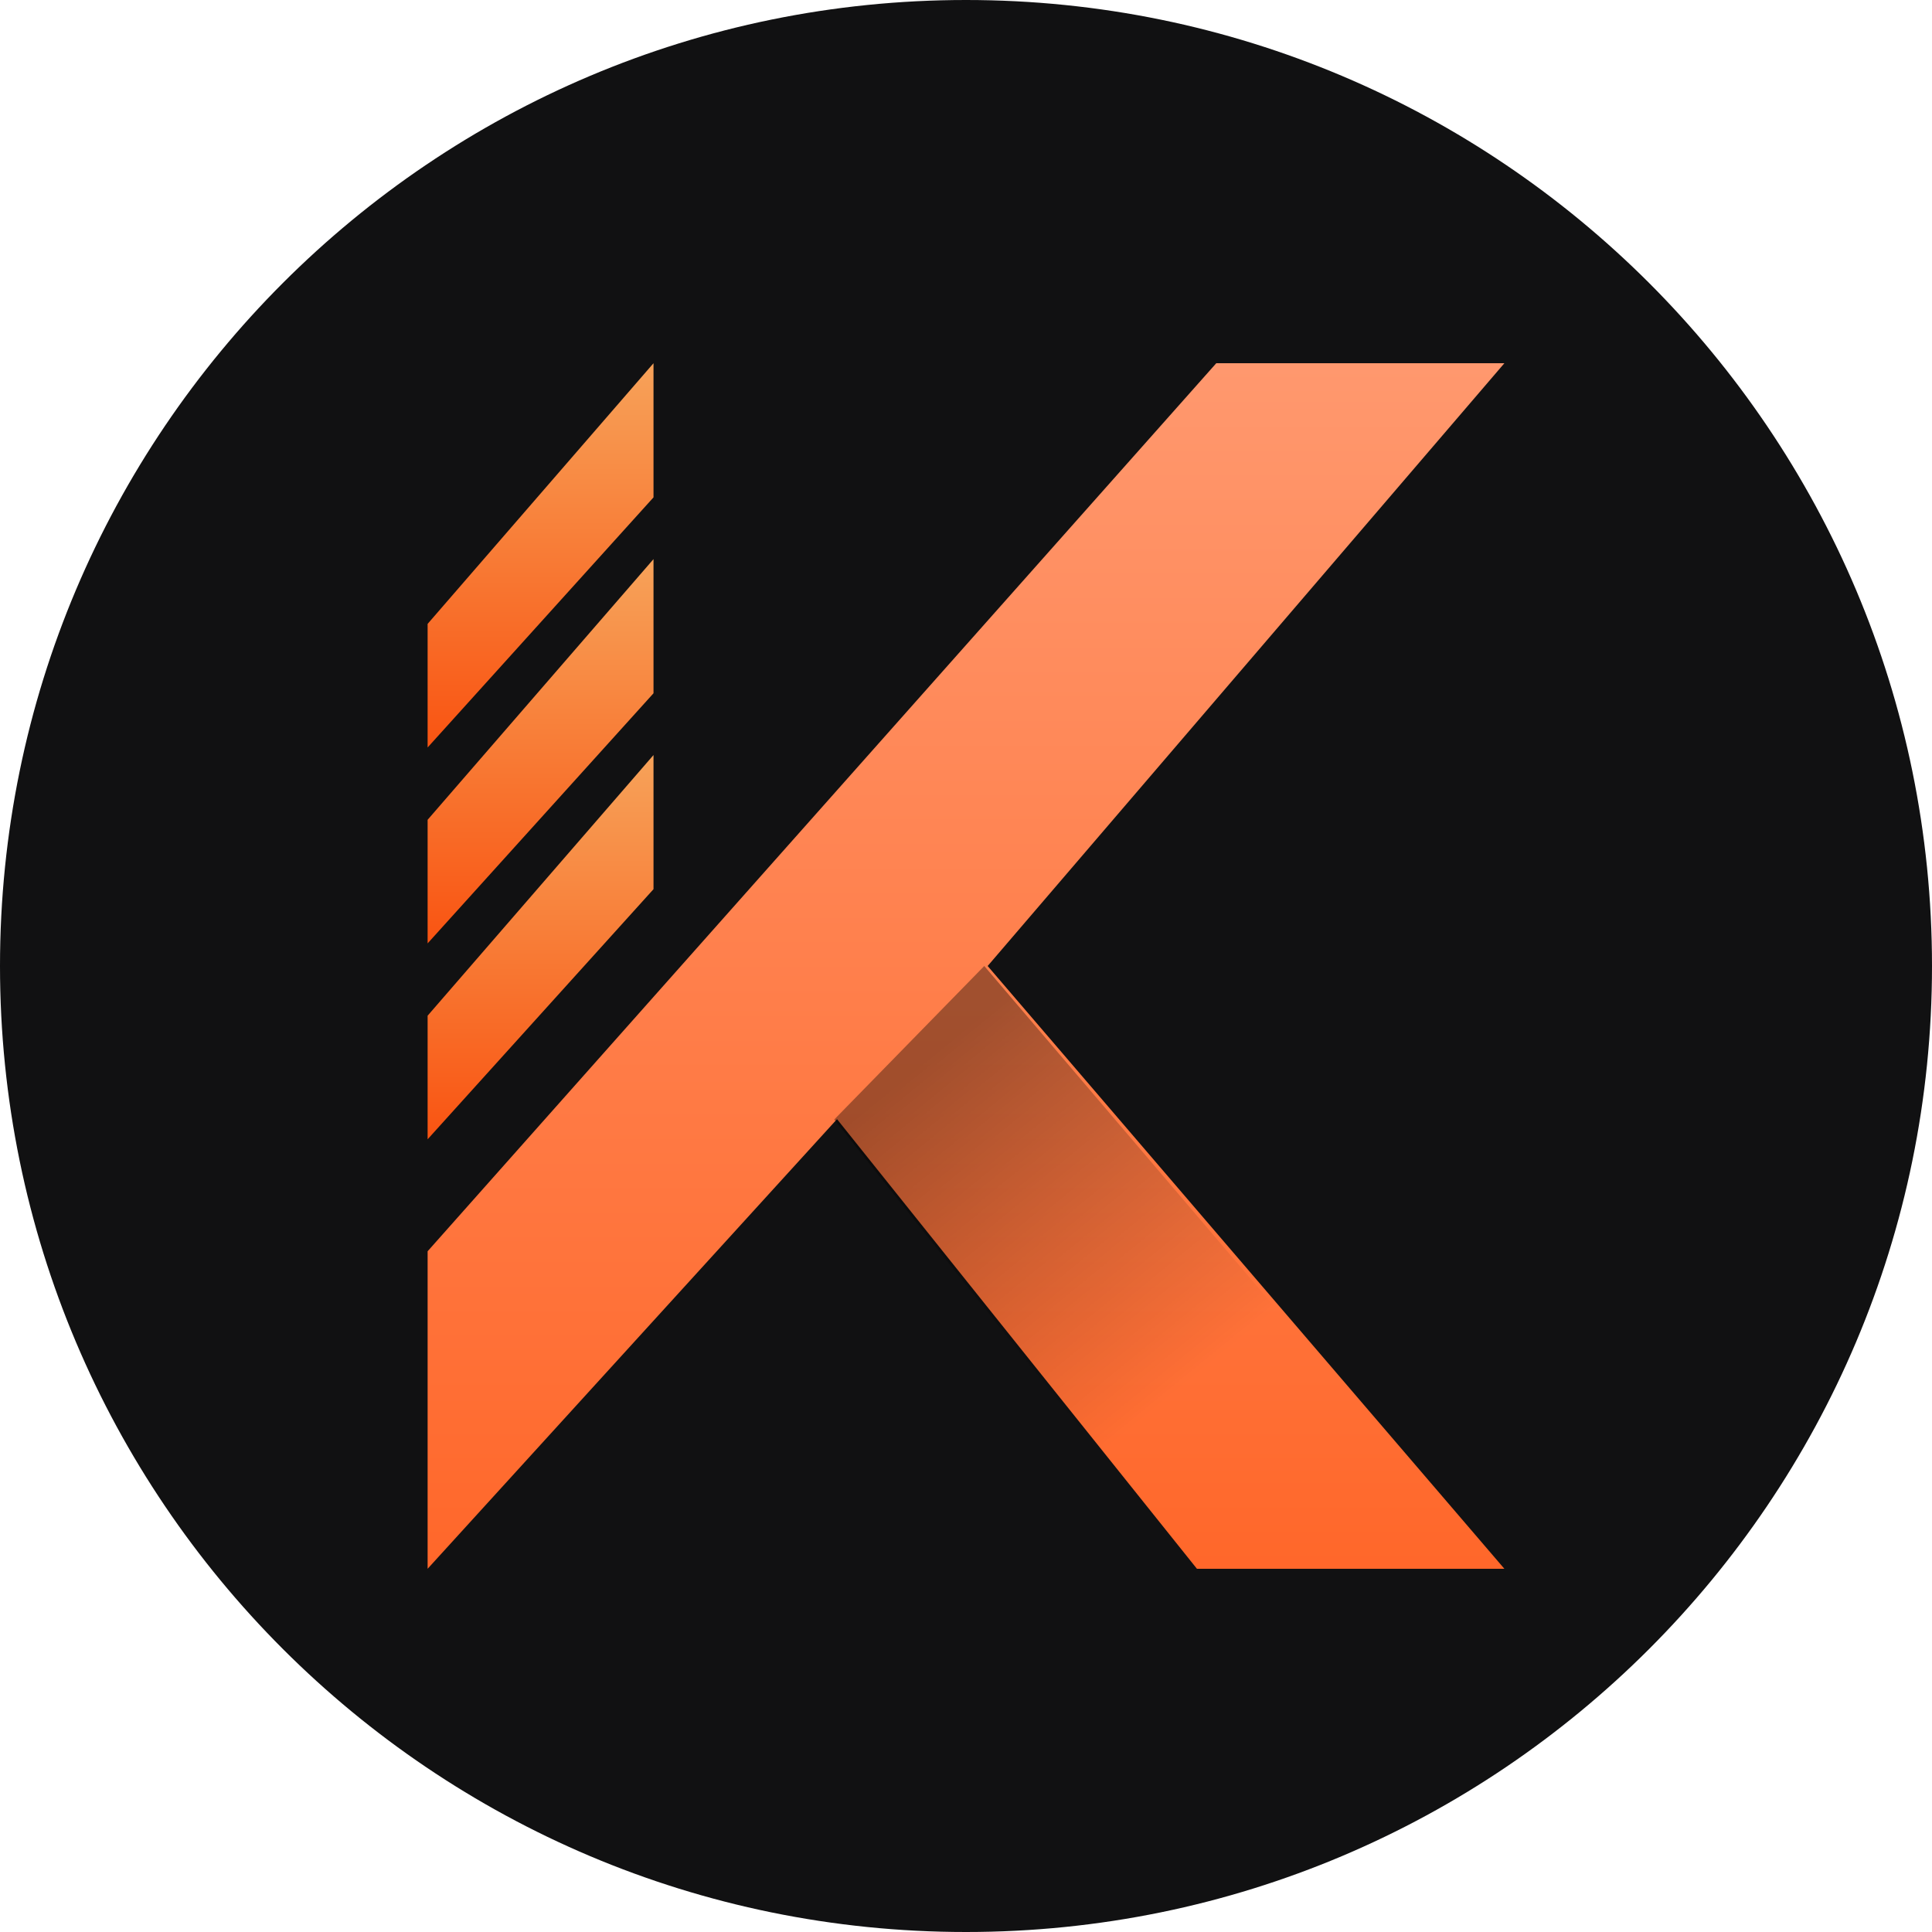
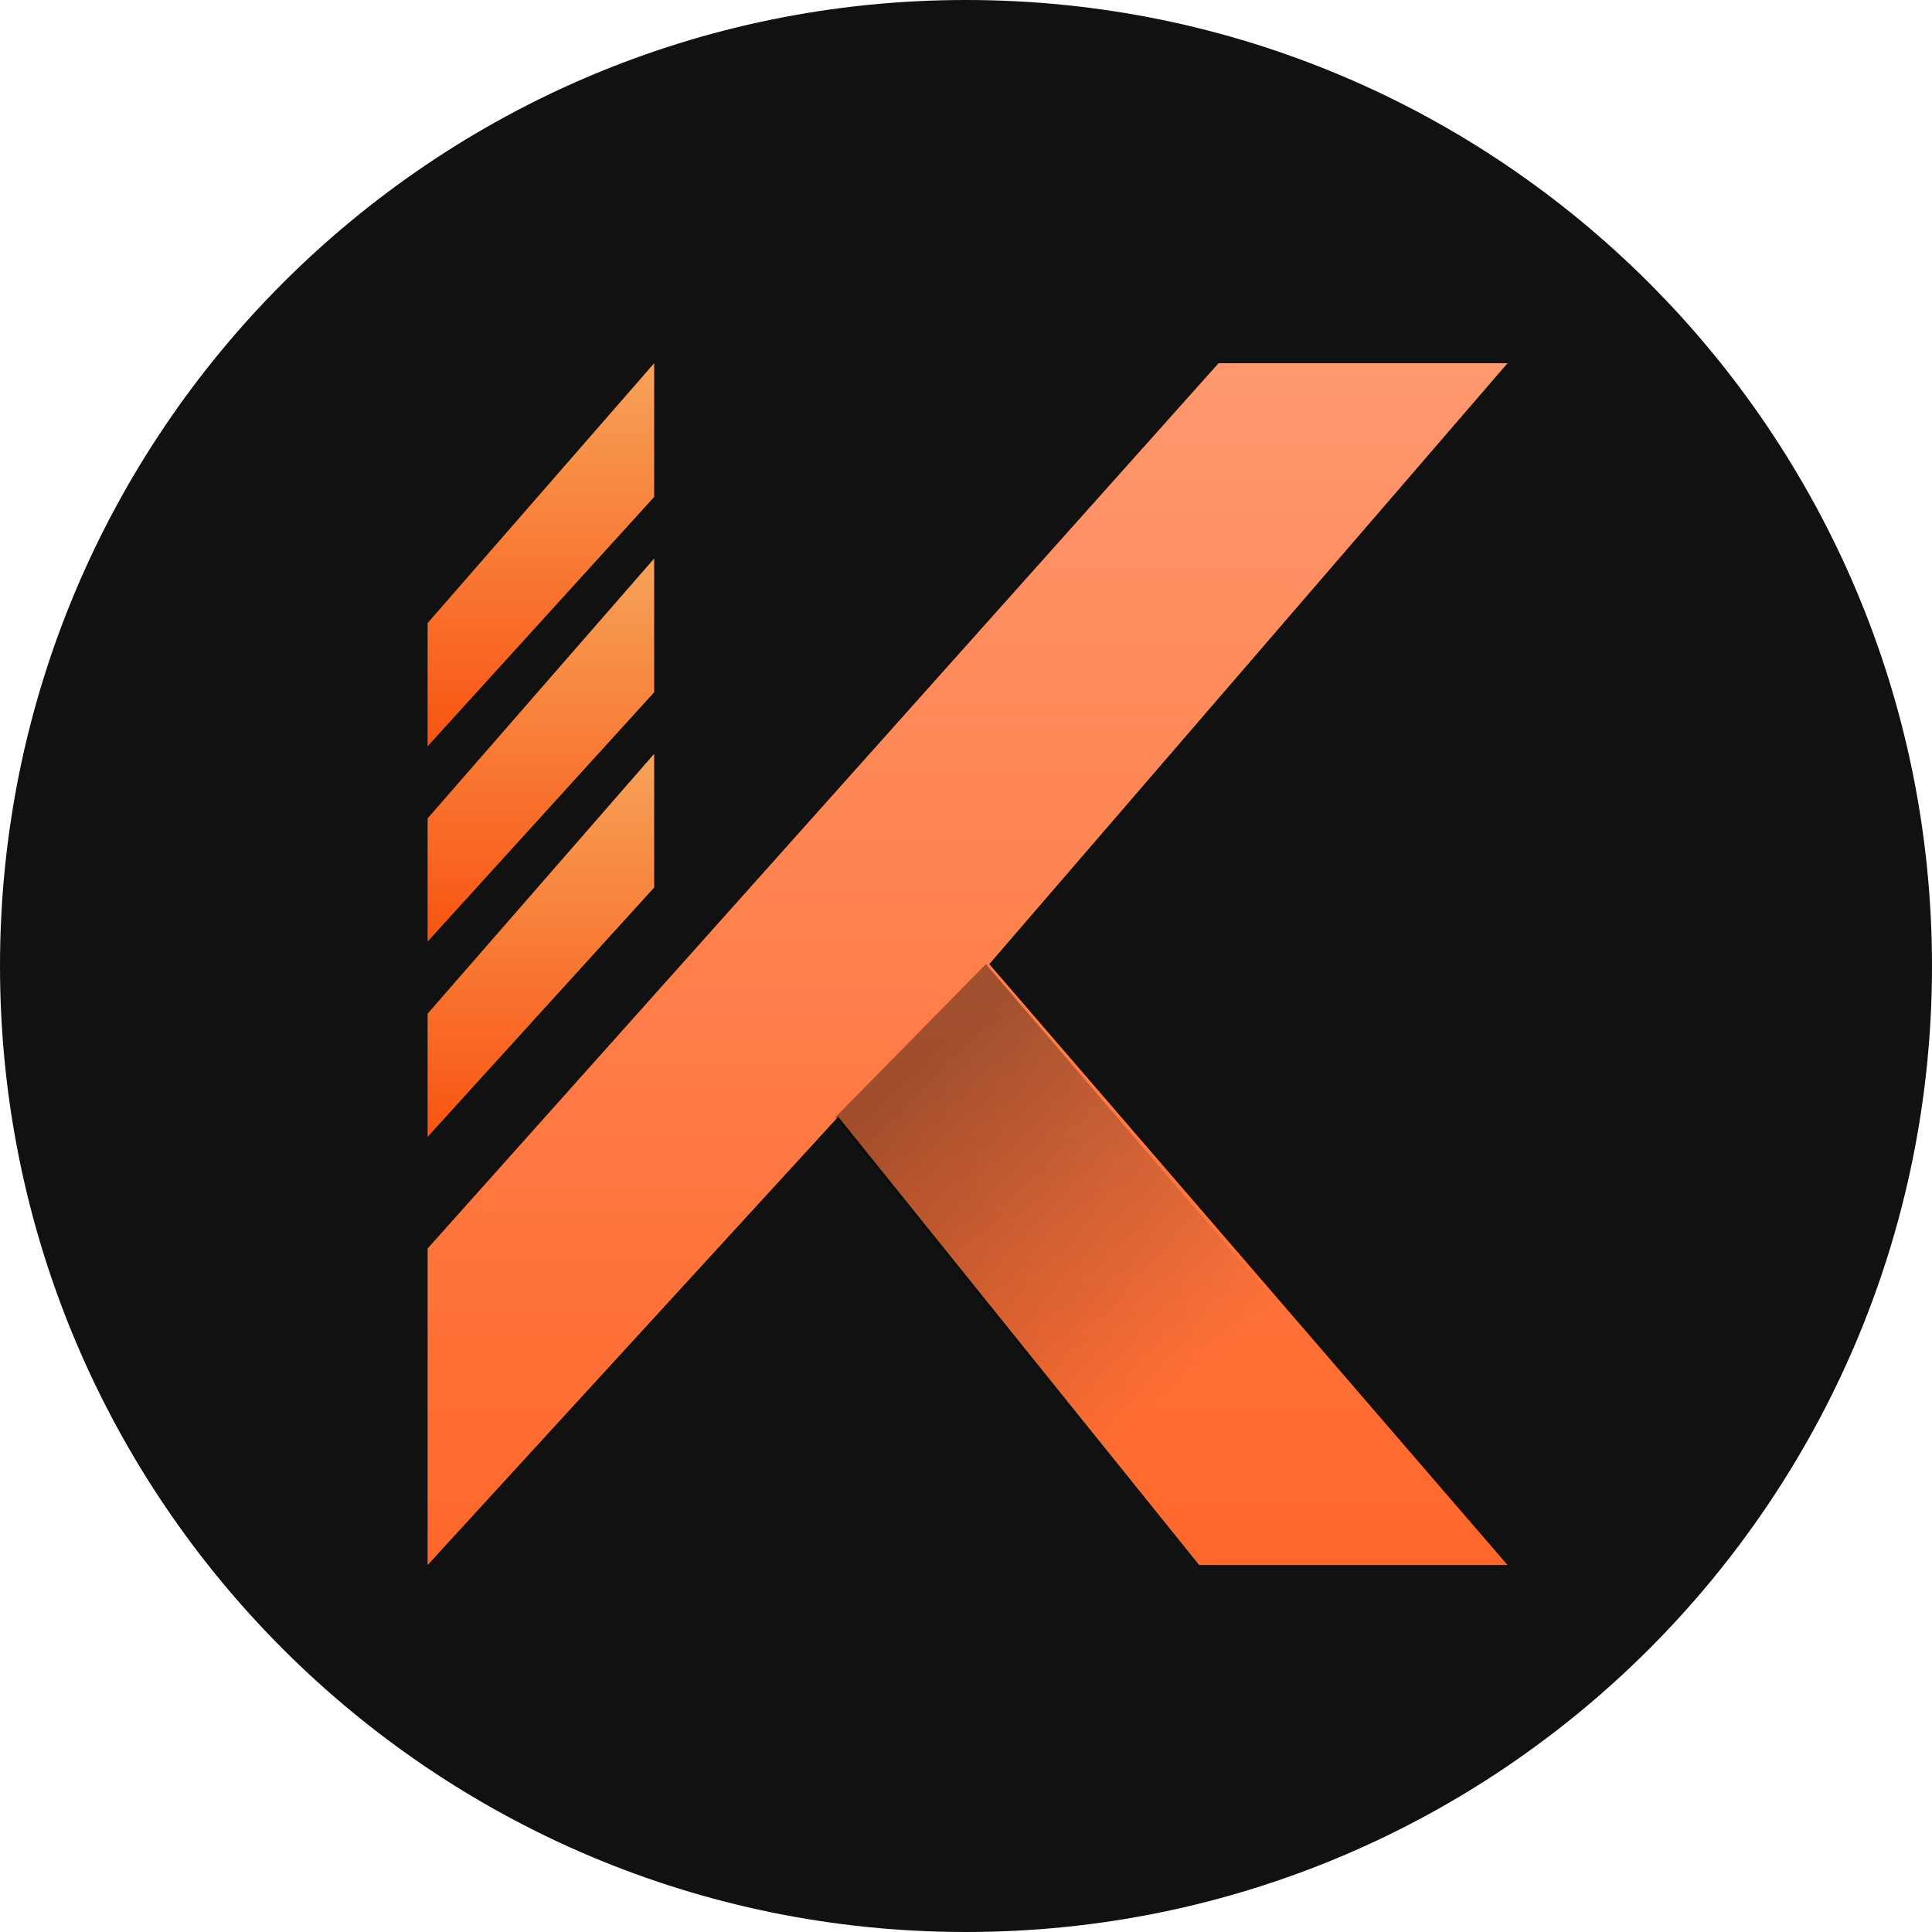
- <svg xmlns="http://www.w3.org/2000/svg" width="1500px" height="1500px" viewBox="0 0 1500 1500" version="1.1">
+ <svg xmlns="http://www.w3.org/2000/svg" width="1000px" height="1000px" viewBox="0 0 1000 1000" version="1.1">
  <defs>
    <linearGradient x1="50%" y1="0%" x2="50%" y2="100%" id="linearGradient-1">
      <stop stop-color="#F7A259" offset="0%" />
      <stop stop-color="#F95412" offset="100%" />
    </linearGradient>
    <linearGradient x1="50%" y1="0.143%" x2="50%" y2="100%" id="linearGradient-2">
      <stop stop-color="#FF986E" offset="0%" />
      <stop stop-color="#FF672A" offset="100%" />
    </linearGradient>
-     <linearGradient x1="24.123%" y1="15.814%" x2="74.731%" y2="85.116%" id="linearGradient-3">
+     <linearGradient x1="23.809%" y1="15.814%" x2="75.031%" y2="85.116%" id="linearGradient-3">
      <stop stop-color="#000000" offset="0%" />
      <stop stop-color="#000000" stop-opacity="0" offset="100%" />
    </linearGradient>
  </defs>
  <g id="newlogo" stroke="none" stroke-width="1" fill="none" fill-rule="evenodd">
-     <circle id="Oval" fill="#111112" cx="750" cy="750" r="750" />
-     <g id="Logo2" transform="translate(332, 282)">
+     <circle id="Oval" fill="#111112" cx="500" cy="500" r="500" />
+     <g id="Logo2" transform="translate(221.3333, 188)">
      <g>
-         <polygon id="Path-2" fill="url(#linearGradient-1)" points="0 602.55 175.385 408.353 175.385 304.2 0 506.589" />
-         <polygon id="Path-2" fill="url(#linearGradient-1)" points="0 450.45 175.385 256.253 175.385 152.1 0 354.489" />
-         <polygon id="Path-2" fill="url(#linearGradient-1)" points="0 298.35 175.385 104.153 175.385 0 0 202.389" />
-         <polygon id="Path-3" fill="url(#linearGradient-2)" points="1.48295079e-12 936 317.858 586.9 597.301 936 836 936 434.812 468 836 0 612.31 0 3.09590541e-12 689.485" />
-         <polygon id="Path" fill="url(#linearGradient-3)" opacity="0.368" points="315.692 587.203 432.184 468 666.459 743.057 532.913 859.95" />
+         <polygon id="Path-2" fill="url(#linearGradient-1)" points="0 400.449 117.263 271.387 117.263 202.168 0 336.674" />
+         <polygon id="Path-2" fill="url(#linearGradient-1)" points="0 299.364 117.263 170.303 117.263 101.084 0 235.59" />
+         <polygon id="Path-2" fill="url(#linearGradient-1)" points="0 198.28 117.263 69.219 117.263 0 0 134.506" />
+         <polygon id="Path-3" fill="url(#linearGradient-2)" points="9.91509385e-13 622.056 212.522 390.048 399.359 622.056 558.954 622.056 290.718 311.028 558.954 0 409.394 0 2.06994008e-12 458.225" />
+         <polygon id="Path" fill="url(#linearGradient-3)" opacity="0.368" points="211.074 390.249 288.961 311.028 445.598 493.828 356.308 571.514" />
      </g>
    </g>
  </g>
</svg>
